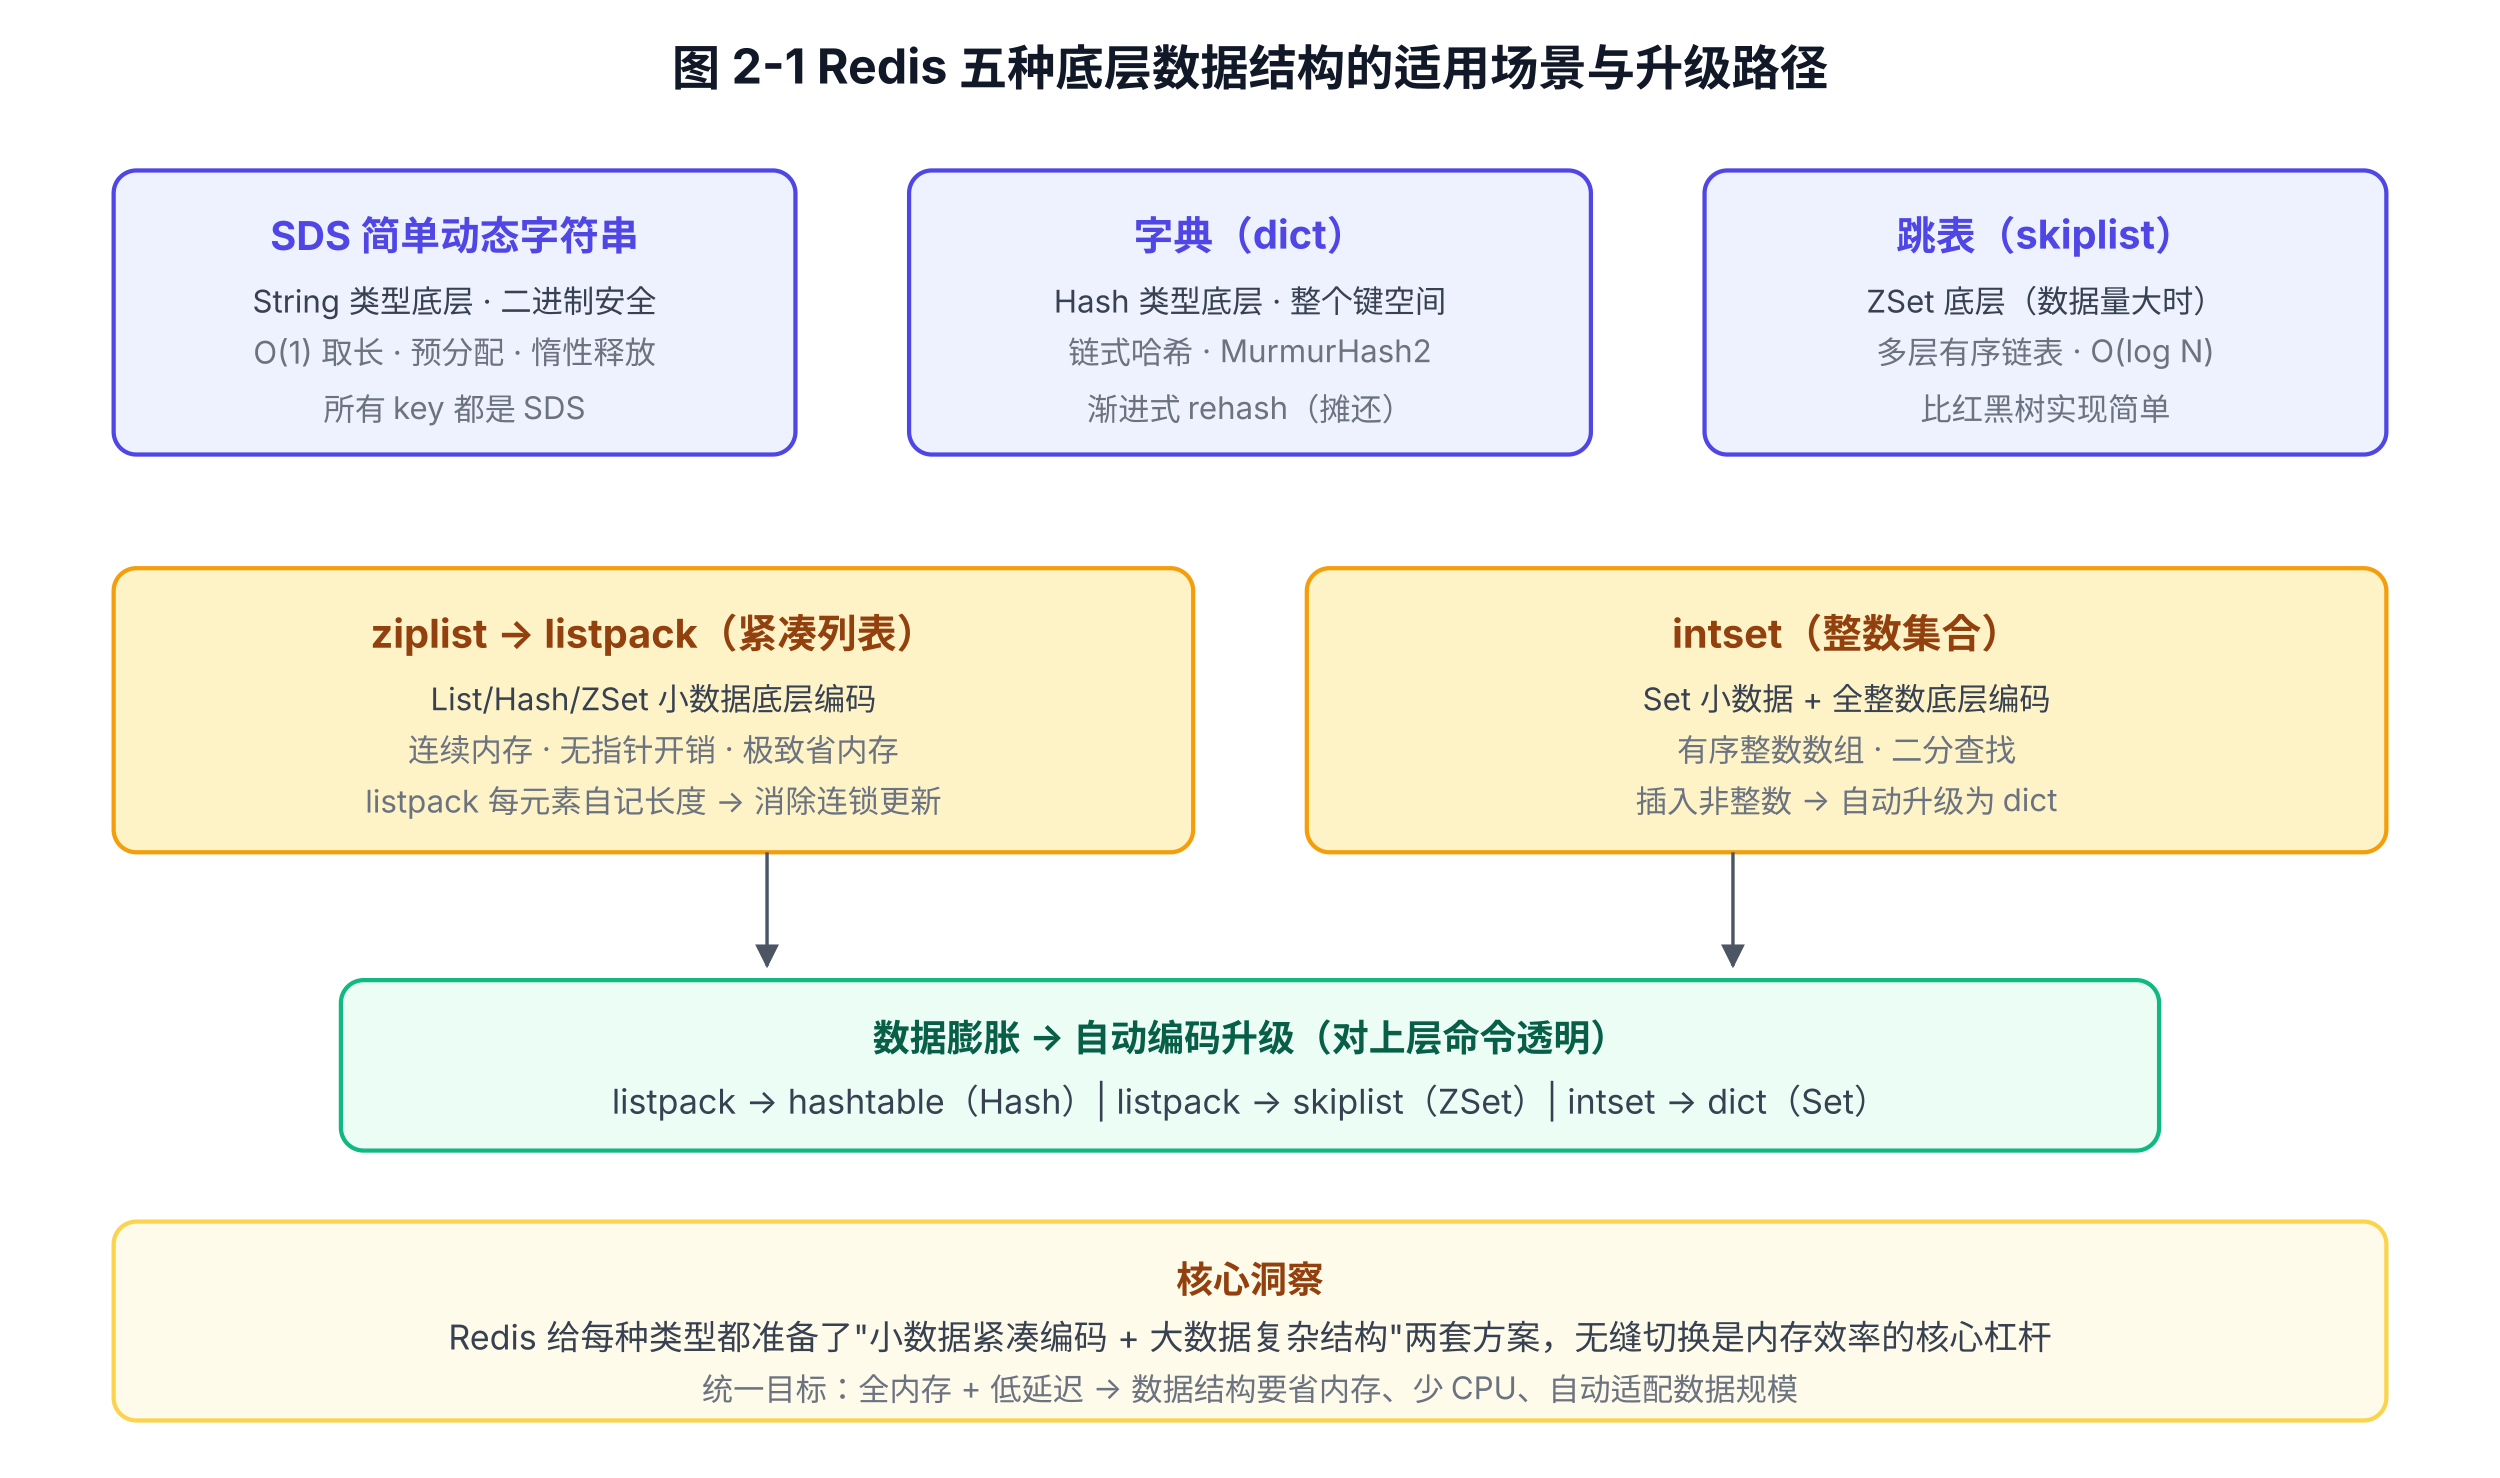
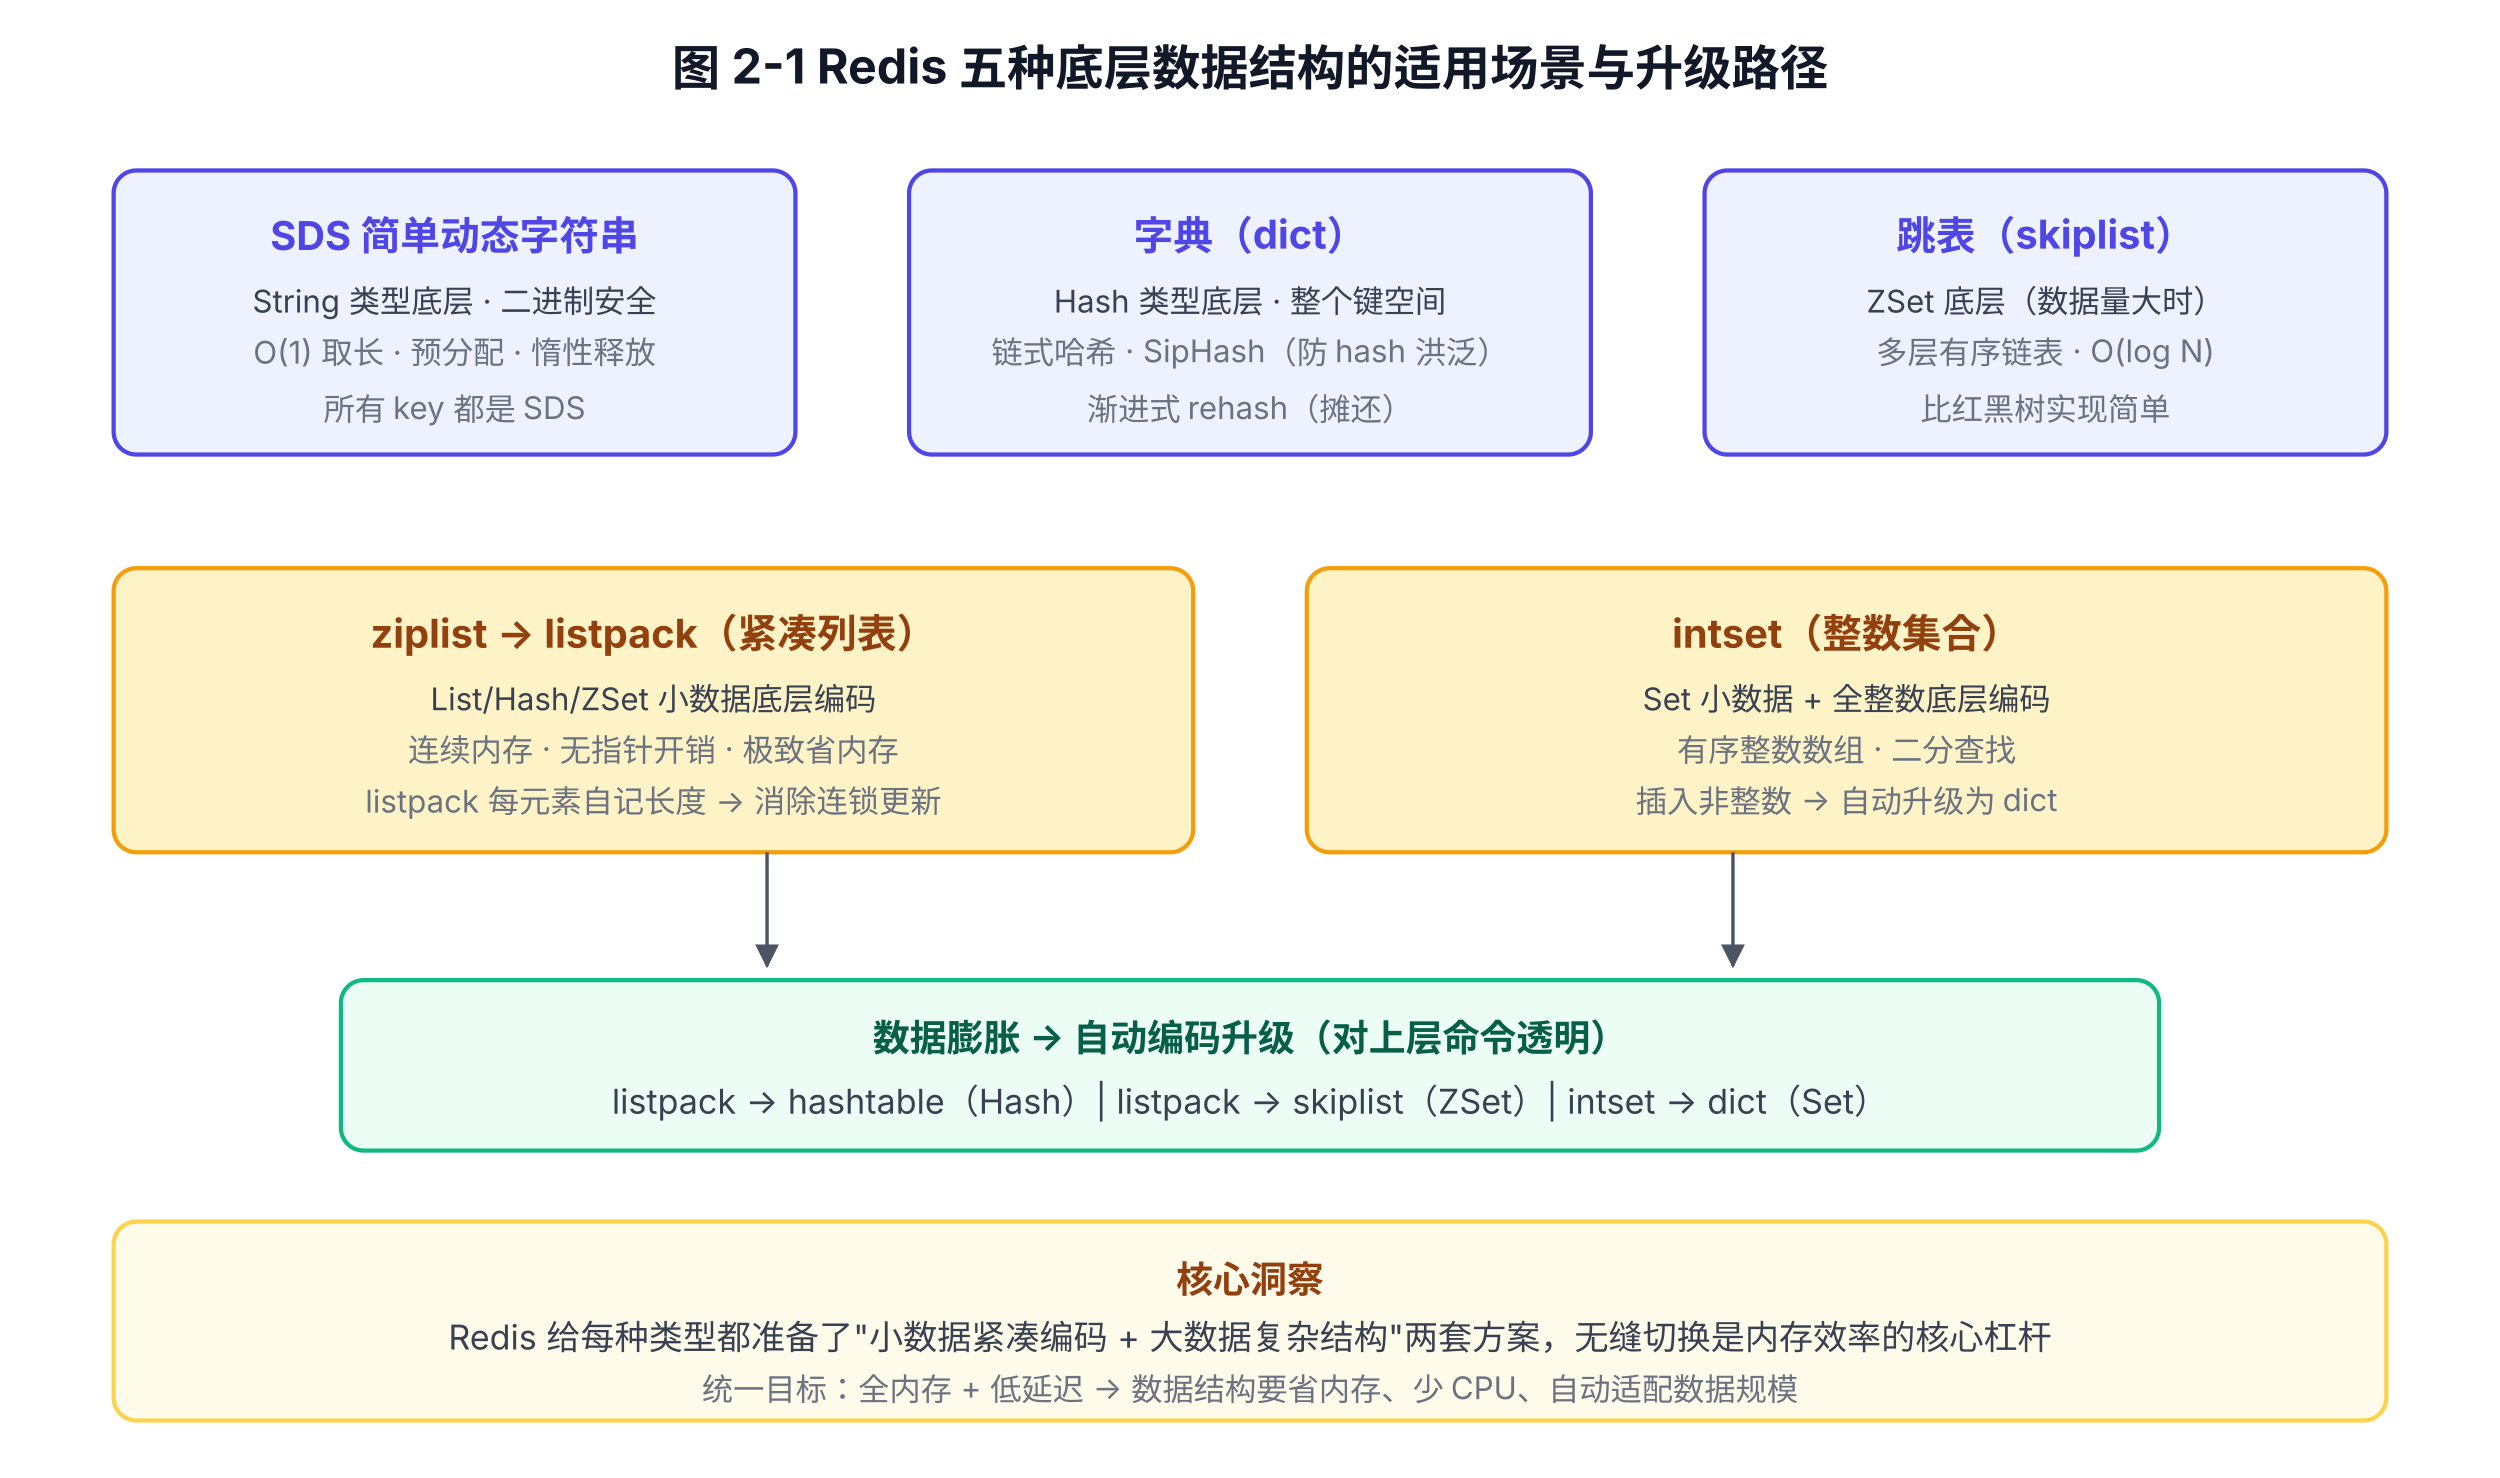
<svg xmlns="http://www.w3.org/2000/svg" viewBox="0 0 880 520" font-family="system-ui, -apple-system, 'PingFang SC', 'Microsoft YaHei', sans-serif">
  <defs>
    <marker id="arrow" viewBox="0 0 10 10" refX="9" refY="5" markerWidth="7" markerHeight="7" orient="auto-start-reverse">
      <path d="M0,0 L10,5 L0,10 z" fill="#4B5563" />
    </marker>
  </defs>
  <text x="440" y="30" text-anchor="middle" font-size="17" font-weight="700" fill="#111827">图 2-1 Redis 五种底层数据结构的适用场景与升级路径</text>
  <rect x="40" y="60" width="240" height="100" rx="8" fill="#EEF2FF" stroke="#4F46E5" stroke-width="1.5" />
  <text x="160" y="88" text-anchor="middle" font-size="14" font-weight="700" fill="#4F46E5">SDS 简单动态字符串</text>
  <text x="160" y="110" text-anchor="middle" font-size="11" fill="#374151">String 类型底层 · 二进制安全</text>
  <text x="160" y="128" text-anchor="middle" font-size="11" fill="#6B7280">O(1) 取长 · 预分配 · 惰性释放</text>
  <text x="160" y="148" text-anchor="middle" font-size="11" fill="#6B7280">所有 key 都是 SDS</text>
  <rect x="320" y="60" width="240" height="100" rx="8" fill="#EEF2FF" stroke="#4F46E5" stroke-width="1.5" />
  <text x="440" y="88" text-anchor="middle" font-size="14" font-weight="700" fill="#4F46E5">字典（dict）</text>
  <text x="440" y="110" text-anchor="middle" font-size="11" fill="#374151">Hash 类型底层 · 整个键空间</text>
-   <text x="440" y="128" text-anchor="middle" font-size="11" fill="#6B7280">链式哈希 · MurmurHash2</text>
+   <text x="440" y="128" text-anchor="middle" font-size="11" fill="#6B7280">链式哈希 · SipHash（防 hash 洪泛）</text>
  <text x="440" y="148" text-anchor="middle" font-size="11" fill="#6B7280">渐进式 rehash（摊还）</text>
  <rect x="600" y="60" width="240" height="100" rx="8" fill="#EEF2FF" stroke="#4F46E5" stroke-width="1.5" />
  <text x="720" y="88" text-anchor="middle" font-size="14" font-weight="700" fill="#4F46E5">跳表（skiplist）</text>
  <text x="720" y="110" text-anchor="middle" font-size="11" fill="#374151">ZSet 底层（数据量大时）</text>
  <text x="720" y="128" text-anchor="middle" font-size="11" fill="#6B7280">多层有序链表 · O(log N)</text>
  <text x="720" y="148" text-anchor="middle" font-size="11" fill="#6B7280">比红黑树实现简单</text>
  <rect x="40" y="200" width="380" height="100" rx="8" fill="#FEF3C7" stroke="#F59E0B" stroke-width="1.5" />
  <text x="230" y="228" text-anchor="middle" font-size="14" font-weight="700" fill="#92400E">ziplist → listpack（紧凑列表）</text>
  <text x="230" y="250" text-anchor="middle" font-size="11" fill="#374151">List/Hash/ZSet 小数据底层编码</text>
  <text x="230" y="268" text-anchor="middle" font-size="11" fill="#6B7280">连续内存 · 无指针开销 · 极致省内存</text>
  <text x="230" y="286" text-anchor="middle" font-size="11" fill="#6B7280">listpack 每元素自记长度 → 消除连锁更新</text>
  <rect x="460" y="200" width="380" height="100" rx="8" fill="#FEF3C7" stroke="#F59E0B" stroke-width="1.5" />
  <text x="650" y="228" text-anchor="middle" font-size="14" font-weight="700" fill="#92400E">intset（整数集合）</text>
  <text x="650" y="250" text-anchor="middle" font-size="11" fill="#374151">Set 小数据 + 全整数底层编码</text>
  <text x="650" y="268" text-anchor="middle" font-size="11" fill="#6B7280">有序整数数组 · 二分查找</text>
  <text x="650" y="286" text-anchor="middle" font-size="11" fill="#6B7280">插入非整数 → 自动升级为 dict</text>
  <line x1="270" y1="300" x2="270" y2="340" stroke="#4B5563" stroke-width="1.2" marker-end="url(#arrow)" />
  <line x1="610" y1="300" x2="610" y2="340" stroke="#4B5563" stroke-width="1.2" marker-end="url(#arrow)" />
  <rect x="120" y="345" width="640" height="60" rx="8" fill="#ECFDF5" stroke="#10B981" stroke-width="1.5" />
  <text x="440" y="370" text-anchor="middle" font-size="13" font-weight="700" fill="#065F46">数据膨胀 → 自动编码升级（对上层命令透明）</text>
  <text x="440" y="392" text-anchor="middle" font-size="12" fill="#374151">listpack → hashtable（Hash）| listpack → skiplist（ZSet）| intset → dict（Set）</text>
  <rect x="40" y="430" width="800" height="70" rx="8" fill="#FFFBEB" stroke="#FCD34D" stroke-width="1.5" />
  <text x="440" y="455" text-anchor="middle" font-size="13" font-weight="700" fill="#92400E">核心洞察</text>
  <text x="440" y="475" text-anchor="middle" font-size="12" fill="#374151">Redis 给每种类型都准备了"小数据紧凑编码 + 大数据复杂结构"两套方案，无缝切换是内存效率的核心杠杆</text>
  <text x="440" y="493" text-anchor="middle" font-size="11" fill="#6B7280">统一目标：全内存 + 低延迟 → 数据结构要省内存、少 CPU、自动适配数据规模</text>
</svg>
